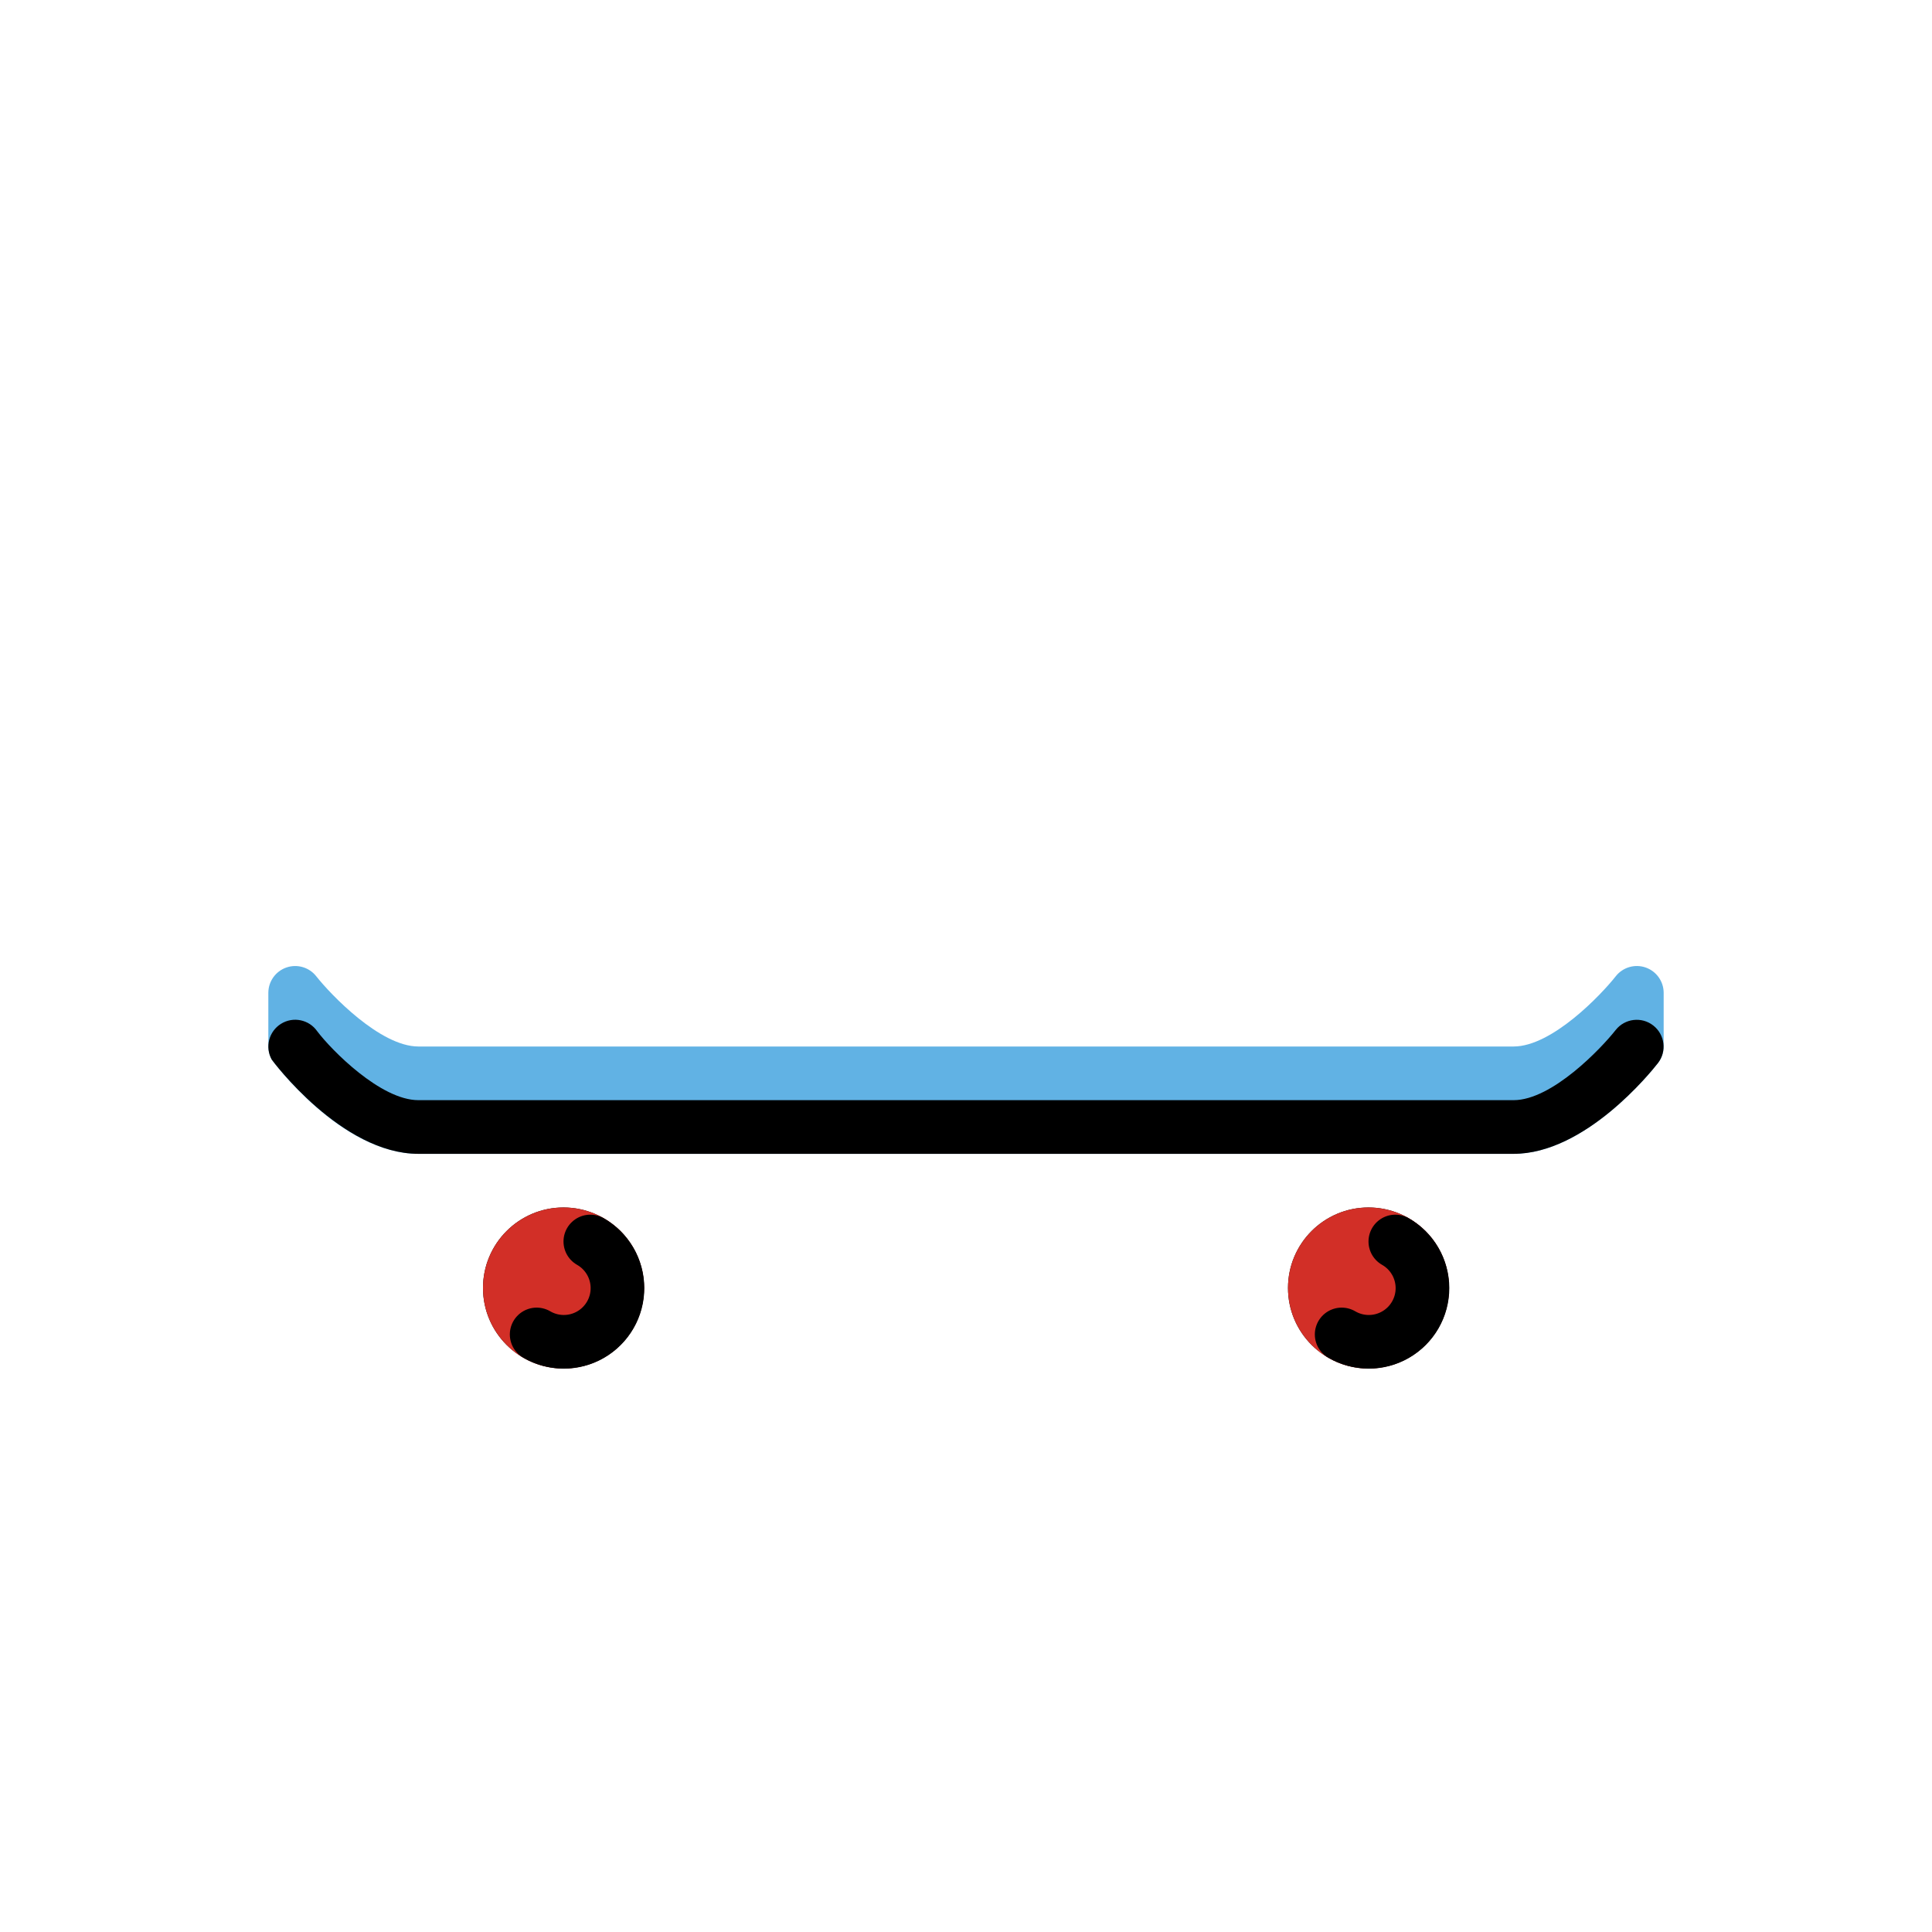
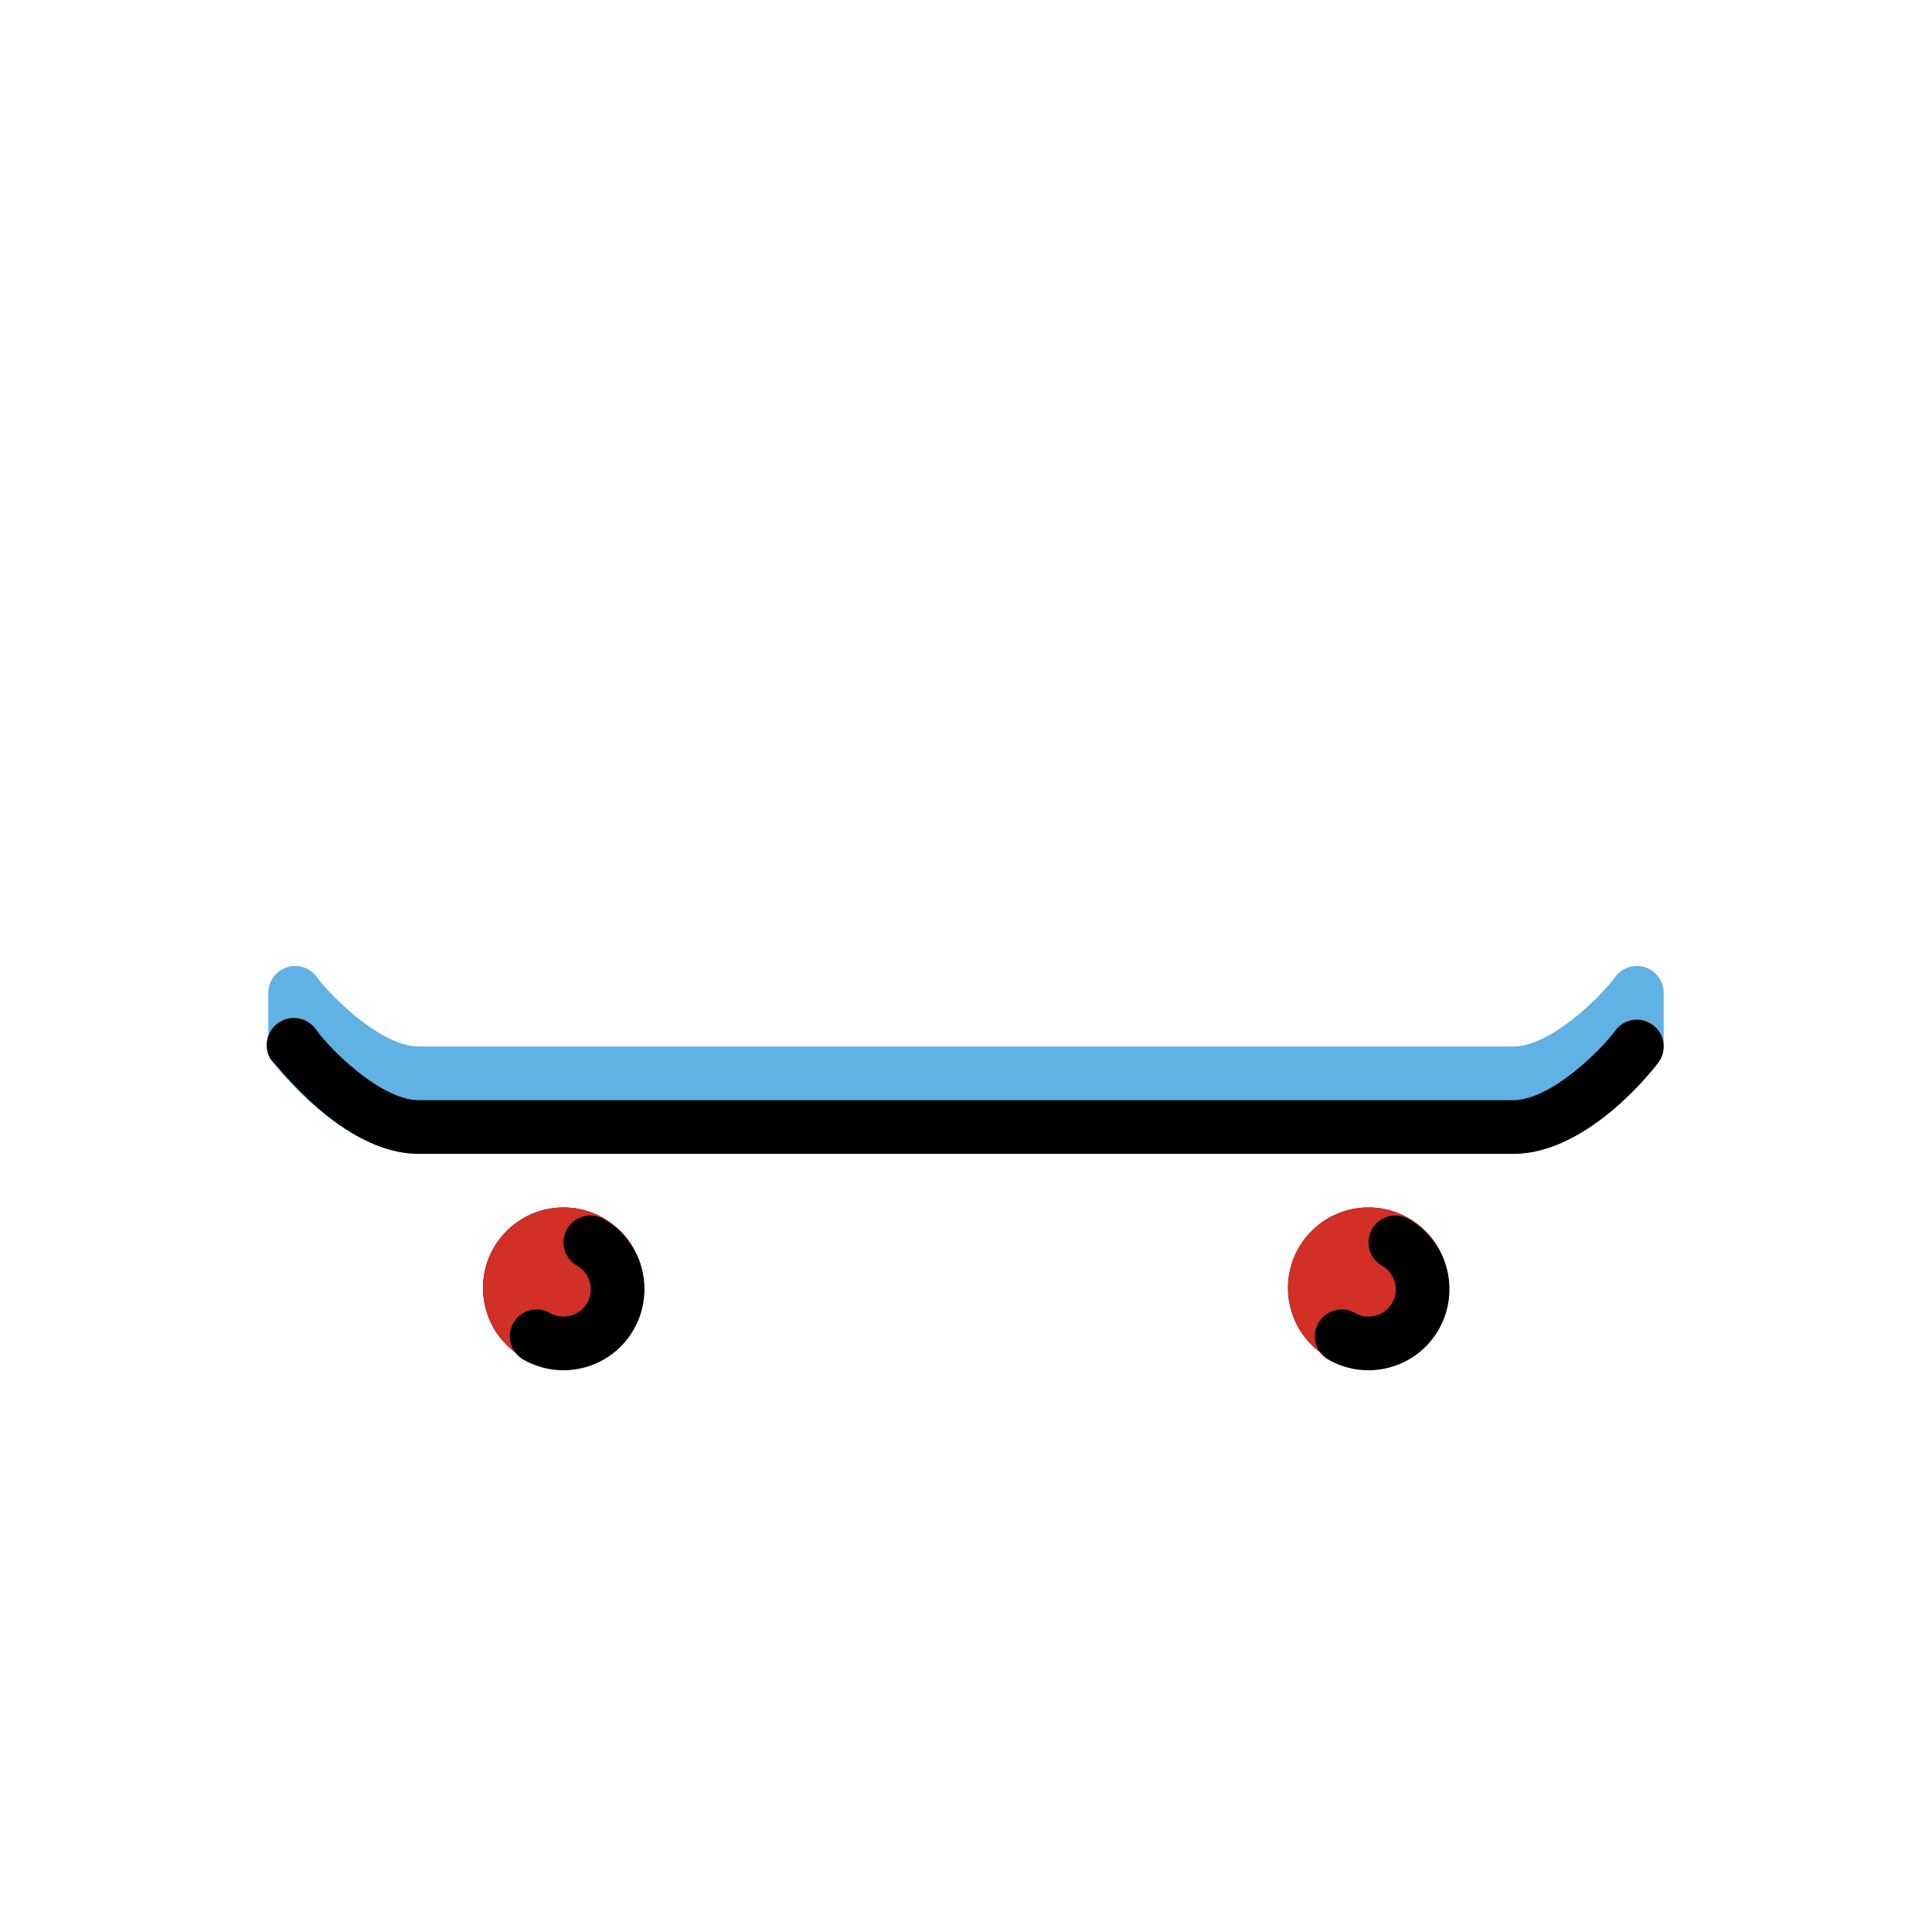
- <svg xmlns="http://www.w3.org/2000/svg" id="emoji" viewBox="0 0 72 72">
-   <g id="line-supplement">
+ <svg xmlns="http://www.w3.org/2000/svg" viewBox="0 0 72 72">
+   <g>
    <g>
      <circle cx="51" cy="47.999" r="3" />
      <circle cx="21" cy="47.999" r="3" />
    </g>
  </g>
-   <g id="color">
-     <path fill="#61b2e4" d="M56.408,43H15.592c-2.897,0-5.451-3.486-5.47-3.522A.995.995,0,0,1,10,39.001v-2a1,1,0,0,1,1.786-.618C12.321,37.062,14.169,39,15.592,39H56.408c1.433,0,3.272-1.938,3.804-2.615A1,1,0,0,1,62,37v2a.998.998,0,0,1-.211.614C61.519,39.961,59.073,43,56.408,43ZM15.592,41h0ZM60.999,39.001h0ZM11,39.001h0Z" />
+   <g>
+     <path fill="#61b2e4" d="M56.4 43H15.6c-2.9 0-5.5-3.5-5.5-3.5A1 1 0 0 1 10 39v-2a1 1 0 0 1 1.8-.6C12.3 37.1 14.2 39 15.6 39H56.4c1.4 0 3.3-1.9 3.8-2.6A1 1 0 0 1 62 37v2a1 1 0 0 1-.2.6C61.5 40 59.1 43 56.4 43ZM15.6 41h0ZM61 39h0ZM11 39h0Z" />
    <g>
      <circle cx="51" cy="47.999" r="3" fill="#d22f27" />
      <circle cx="21" cy="47.999" r="3" fill="#d22f27" />
    </g>
  </g>
-   <g id="line">
-     <path d="M56.408,43H15.592c-2.859,0-5.445-3.478-5.466-3.513a1,1,0,0,1,1.696-1.055C12.348,39.129,14.185,41,15.592,41H56.408c1.433,0,3.272-1.938,3.804-2.615a1,1,0,0,1,1.577,1.23C61.519,39.961,59.073,43,56.408,43Z" />
-     <path fill="none" stroke="#000" stroke-linecap="round" stroke-miterlimit="10" stroke-width="2" d="M52,46.267a2,2,0,1,1-2,3.464" />
-     <path fill="none" stroke="#000" stroke-linecap="round" stroke-miterlimit="10" stroke-width="2" d="M22,46.267a2,2,0,1,1-2,3.464" />
+   <g>
+     <path d="M56.4 43H15.6c-2.9 0-5.4-3.5-5.5-3.5a1 1 0 0 1 1.7-1.1C12.3 39.1 14.2 41 15.6 41H56.4c1.4 0 3.3-1.9 3.8-2.6a1 1 0 0 1 1.6 1.2C61.5 40 59.1 43 56.4 43Z" />
+     <path fill="none" stroke="#000" stroke-linecap="round" stroke-miterlimit="10" stroke-width="2" d="M52 46.3a2 2 0 1 1-2 3.5" />
+     <path fill="none" stroke="#000" stroke-linecap="round" stroke-miterlimit="10" stroke-width="2" d="M22 46.3a2 2 0 1 1-2 3.5" />
  </g>
</svg>
